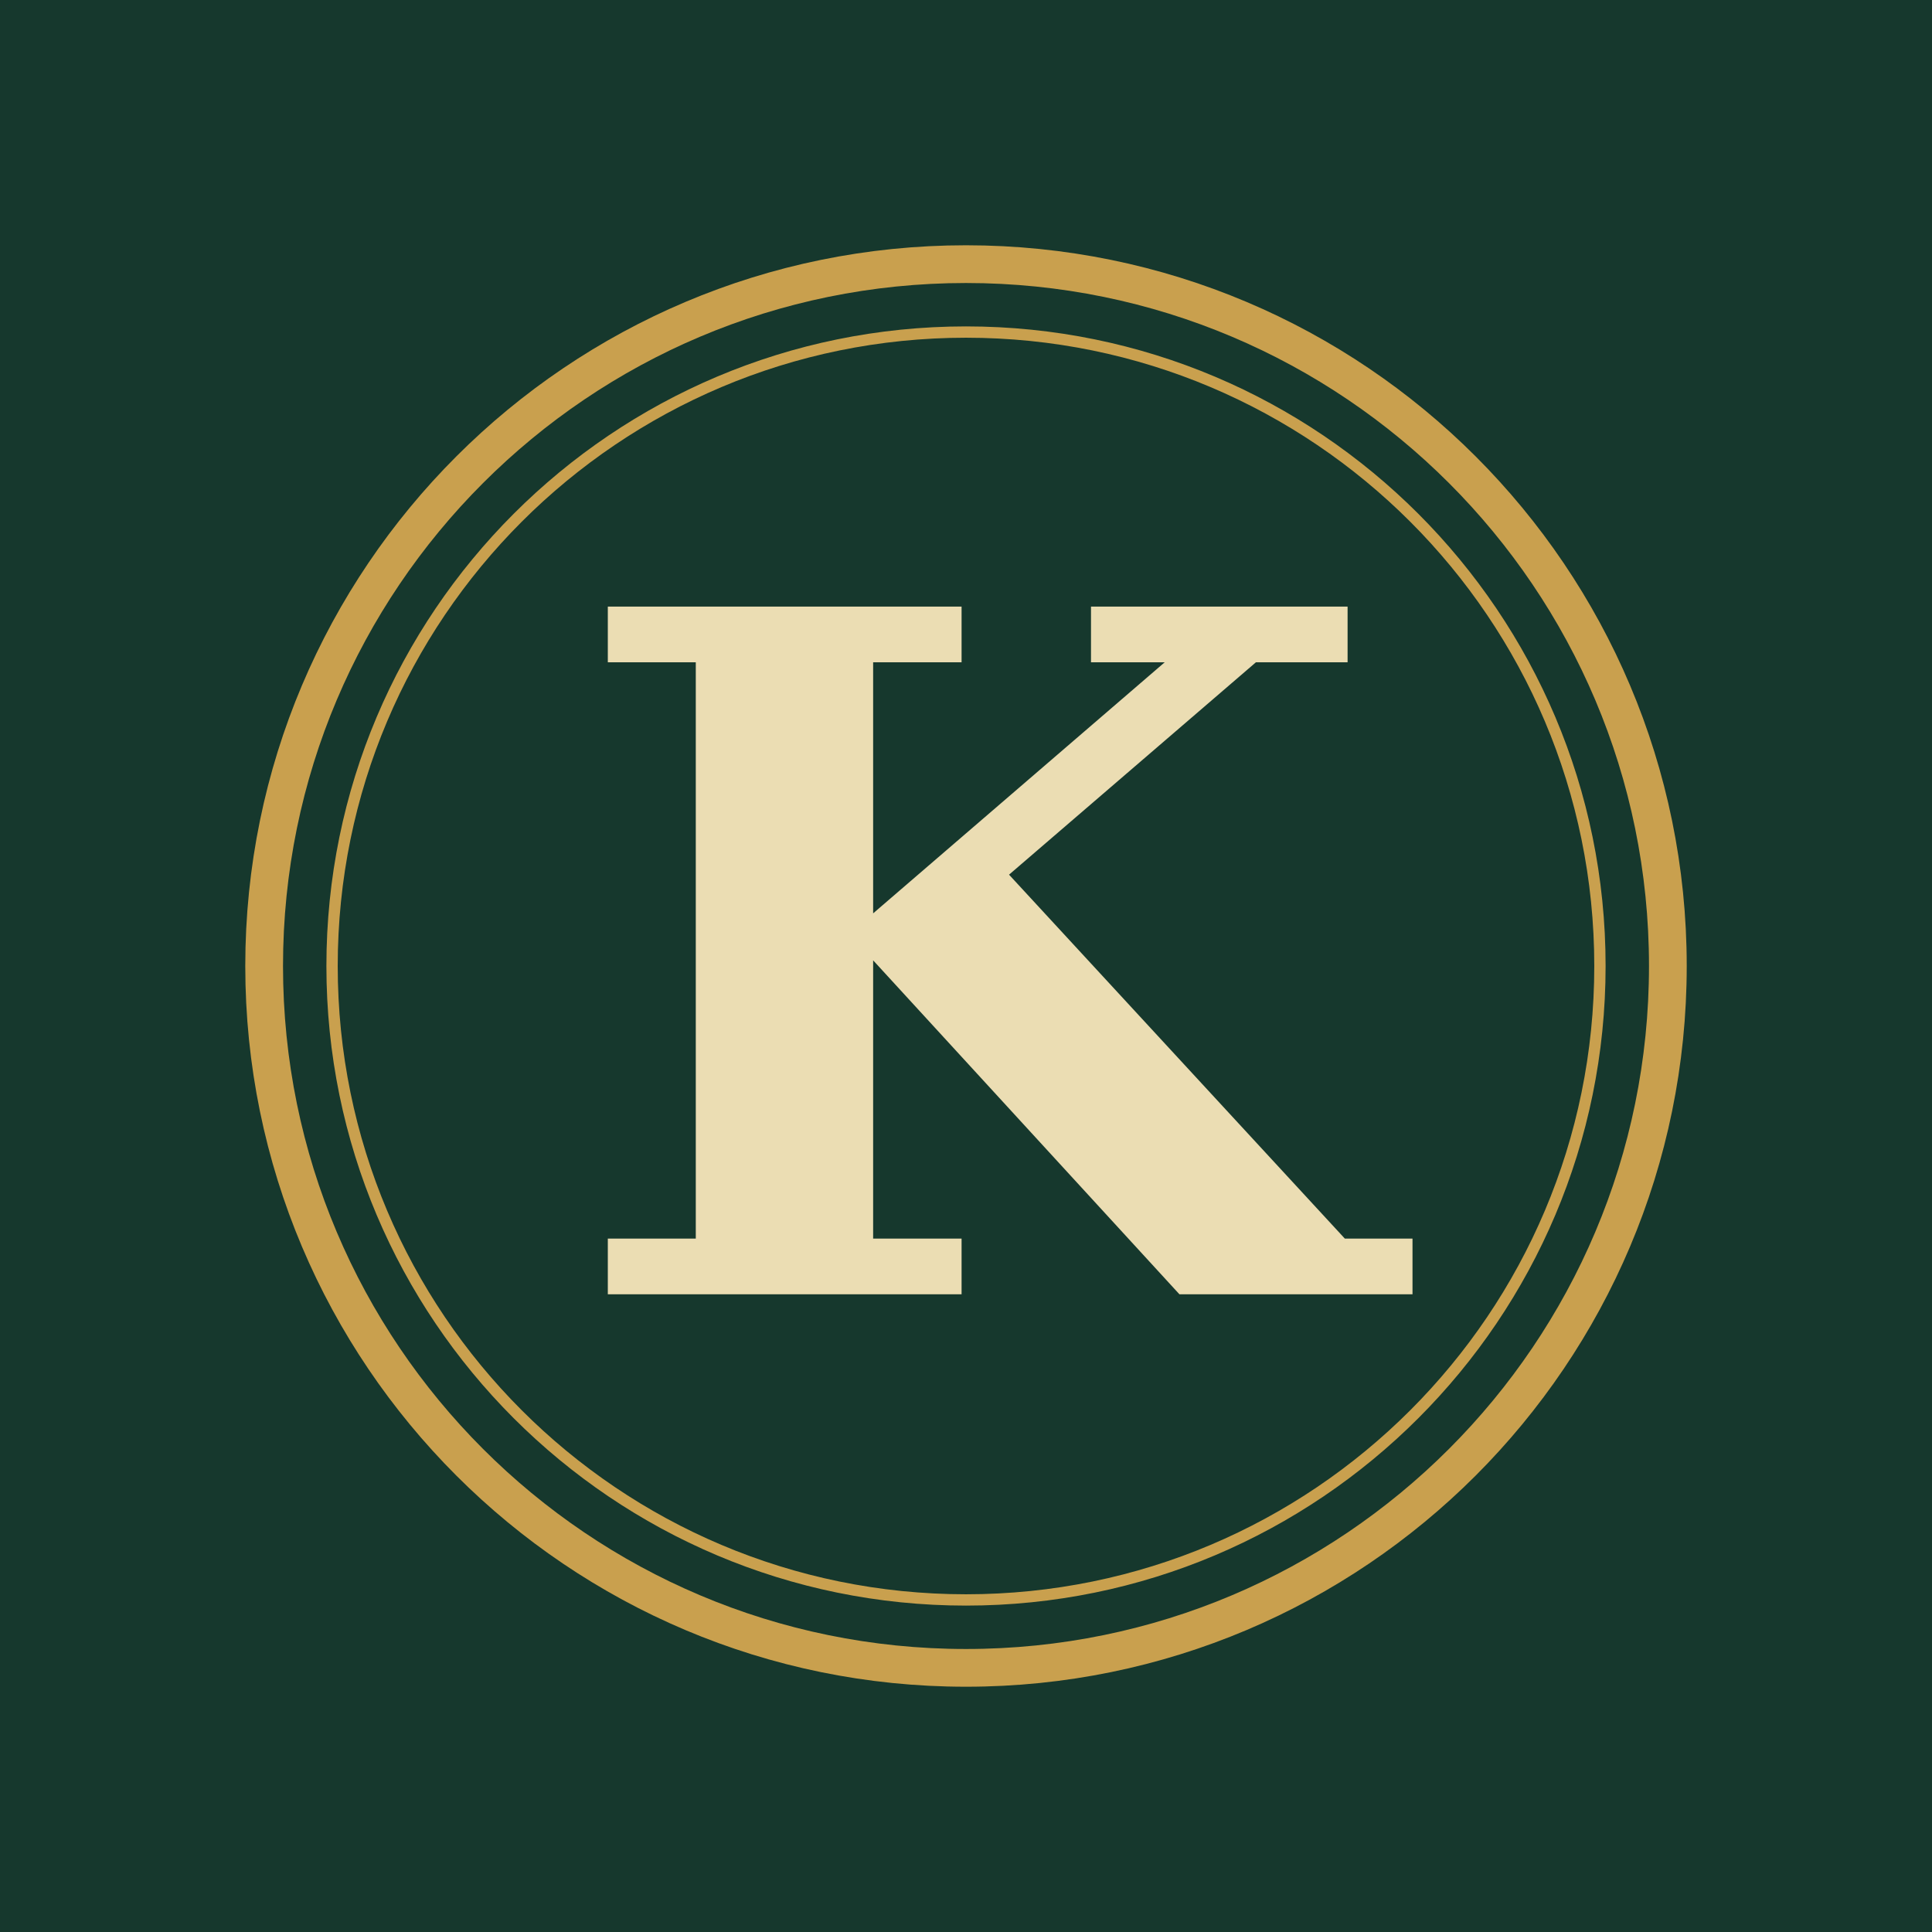
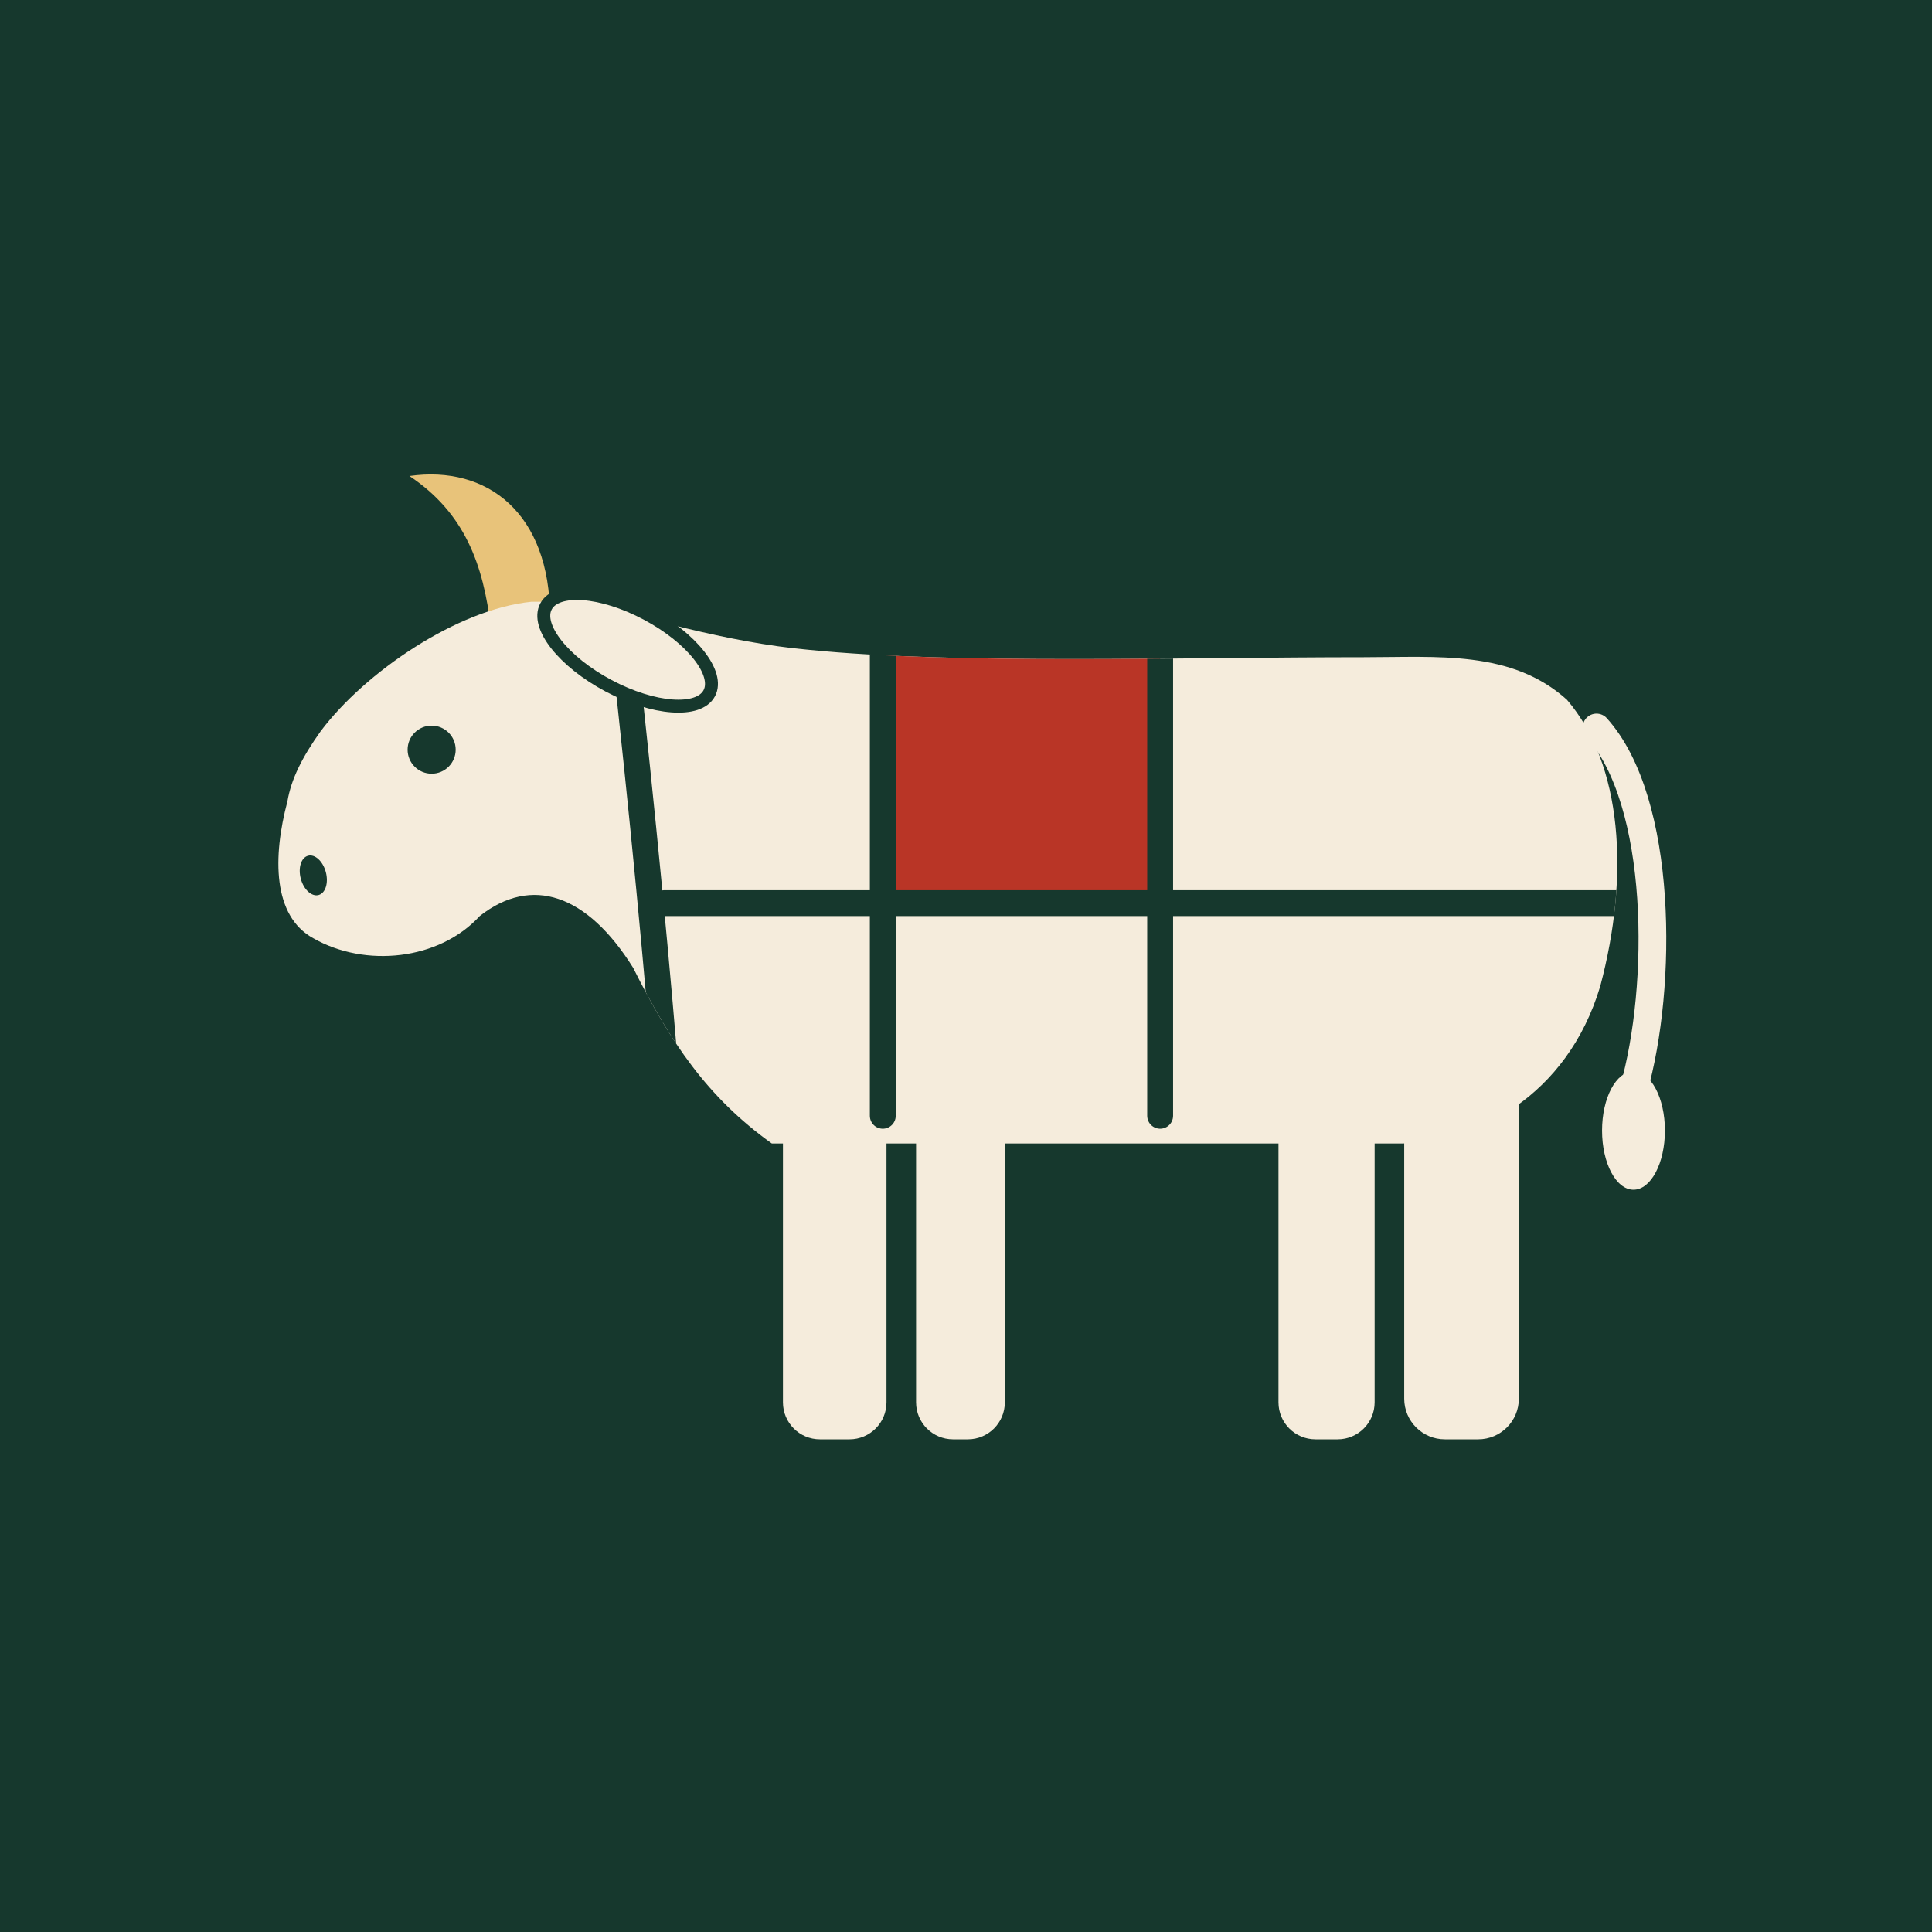
- <svg xmlns="http://www.w3.org/2000/svg" viewBox="0 0 512 512">
-   <rect width="512" height="512" fill="#16382d" />
-   <circle cx="256" cy="256" r="186" fill="none" stroke="#c9a04e" stroke-width="10" />
-   <circle cx="256" cy="256" r="168" fill="none" stroke="#c9a04e" stroke-width="3" />
-   <text x="258" y="343" text-anchor="middle" font-family="Georgia, 'DejaVu Serif', 'Liberation Serif', serif" font-weight="700" font-size="250" fill="#ebddb3">K</text>
+ <svg xmlns="http://www.w3.org/2000/svg" viewBox="0 0 1024 1024">
+   <defs>
+     <clipPath id="cow">
+       <path d="M158 400C150 430 150 462 172 474C200 490 240 486 262 462C290 440 320 450 345 490C365 530 385 560 420 585L760 585C800 585 850 560 868 500C884 440 880 380 850 345C820 318 780 322 740 322C640 322 520 326 440 318C395 314 350 300 318 292L290 292C250 296 200 330 176 362C166 376 160 388 158 400Z" />
+     </clipPath>
+   </defs>
+   <rect width="1024" height="1024" fill="#16382D" />
+   <g transform="translate(512 512) scale(0.98) translate(-525 -489)">
+     <rect x="426" y="540" width="56" height="205" rx="20" fill="#F5ECDC" />
+     <rect x="498" y="540" width="48" height="205" rx="20" fill="#F5ECDC" />
+     <rect x="694" y="520" width="52" height="225" rx="20" fill="#F5ECDC" />
+     <rect x="762" y="500" width="62" height="245" rx="22" fill="#F5ECDC" />
+     <path d="M866 360C902 400 902 500 886 556" fill="none" stroke="#F5ECDC" stroke-width="15" stroke-linecap="round" />
+     <ellipse cx="886" cy="578" rx="17" ry="32" fill="#F5ECDC" />
+     <path d="M300 300C300 244 266 218 224 224C254 244 264 272 268 306Z" fill="#E8C37A" />
+     <g clip-path="url(#cow)">
+       <rect x="120" y="230" width="800" height="530" fill="#F5ECDC" />
+       <rect x="480" y="230" width="150" height="225" fill="#B93526" />
+       <g stroke="#16382D" stroke-width="14" fill="none" stroke-linecap="round">
+         <path d="M336 280Q352 420 362 540" />
+         <path d="M480 300V570" />
+         <path d="M630 300V570" />
+         <path d="M362 455H880" />
+       </g>
+     </g>
+     <ellipse cx="342" cy="318" rx="50" ry="22" transform="rotate(28 342 318)" fill="#F5ECDC" stroke="#16382D" stroke-width="7" />
+     <circle cx="236" cy="372" r="13" fill="#16382D" />
+     <ellipse cx="172" cy="440" rx="7" ry="11" fill="#16382D" transform="rotate(-15 172 440)" />
+   </g>
</svg>
